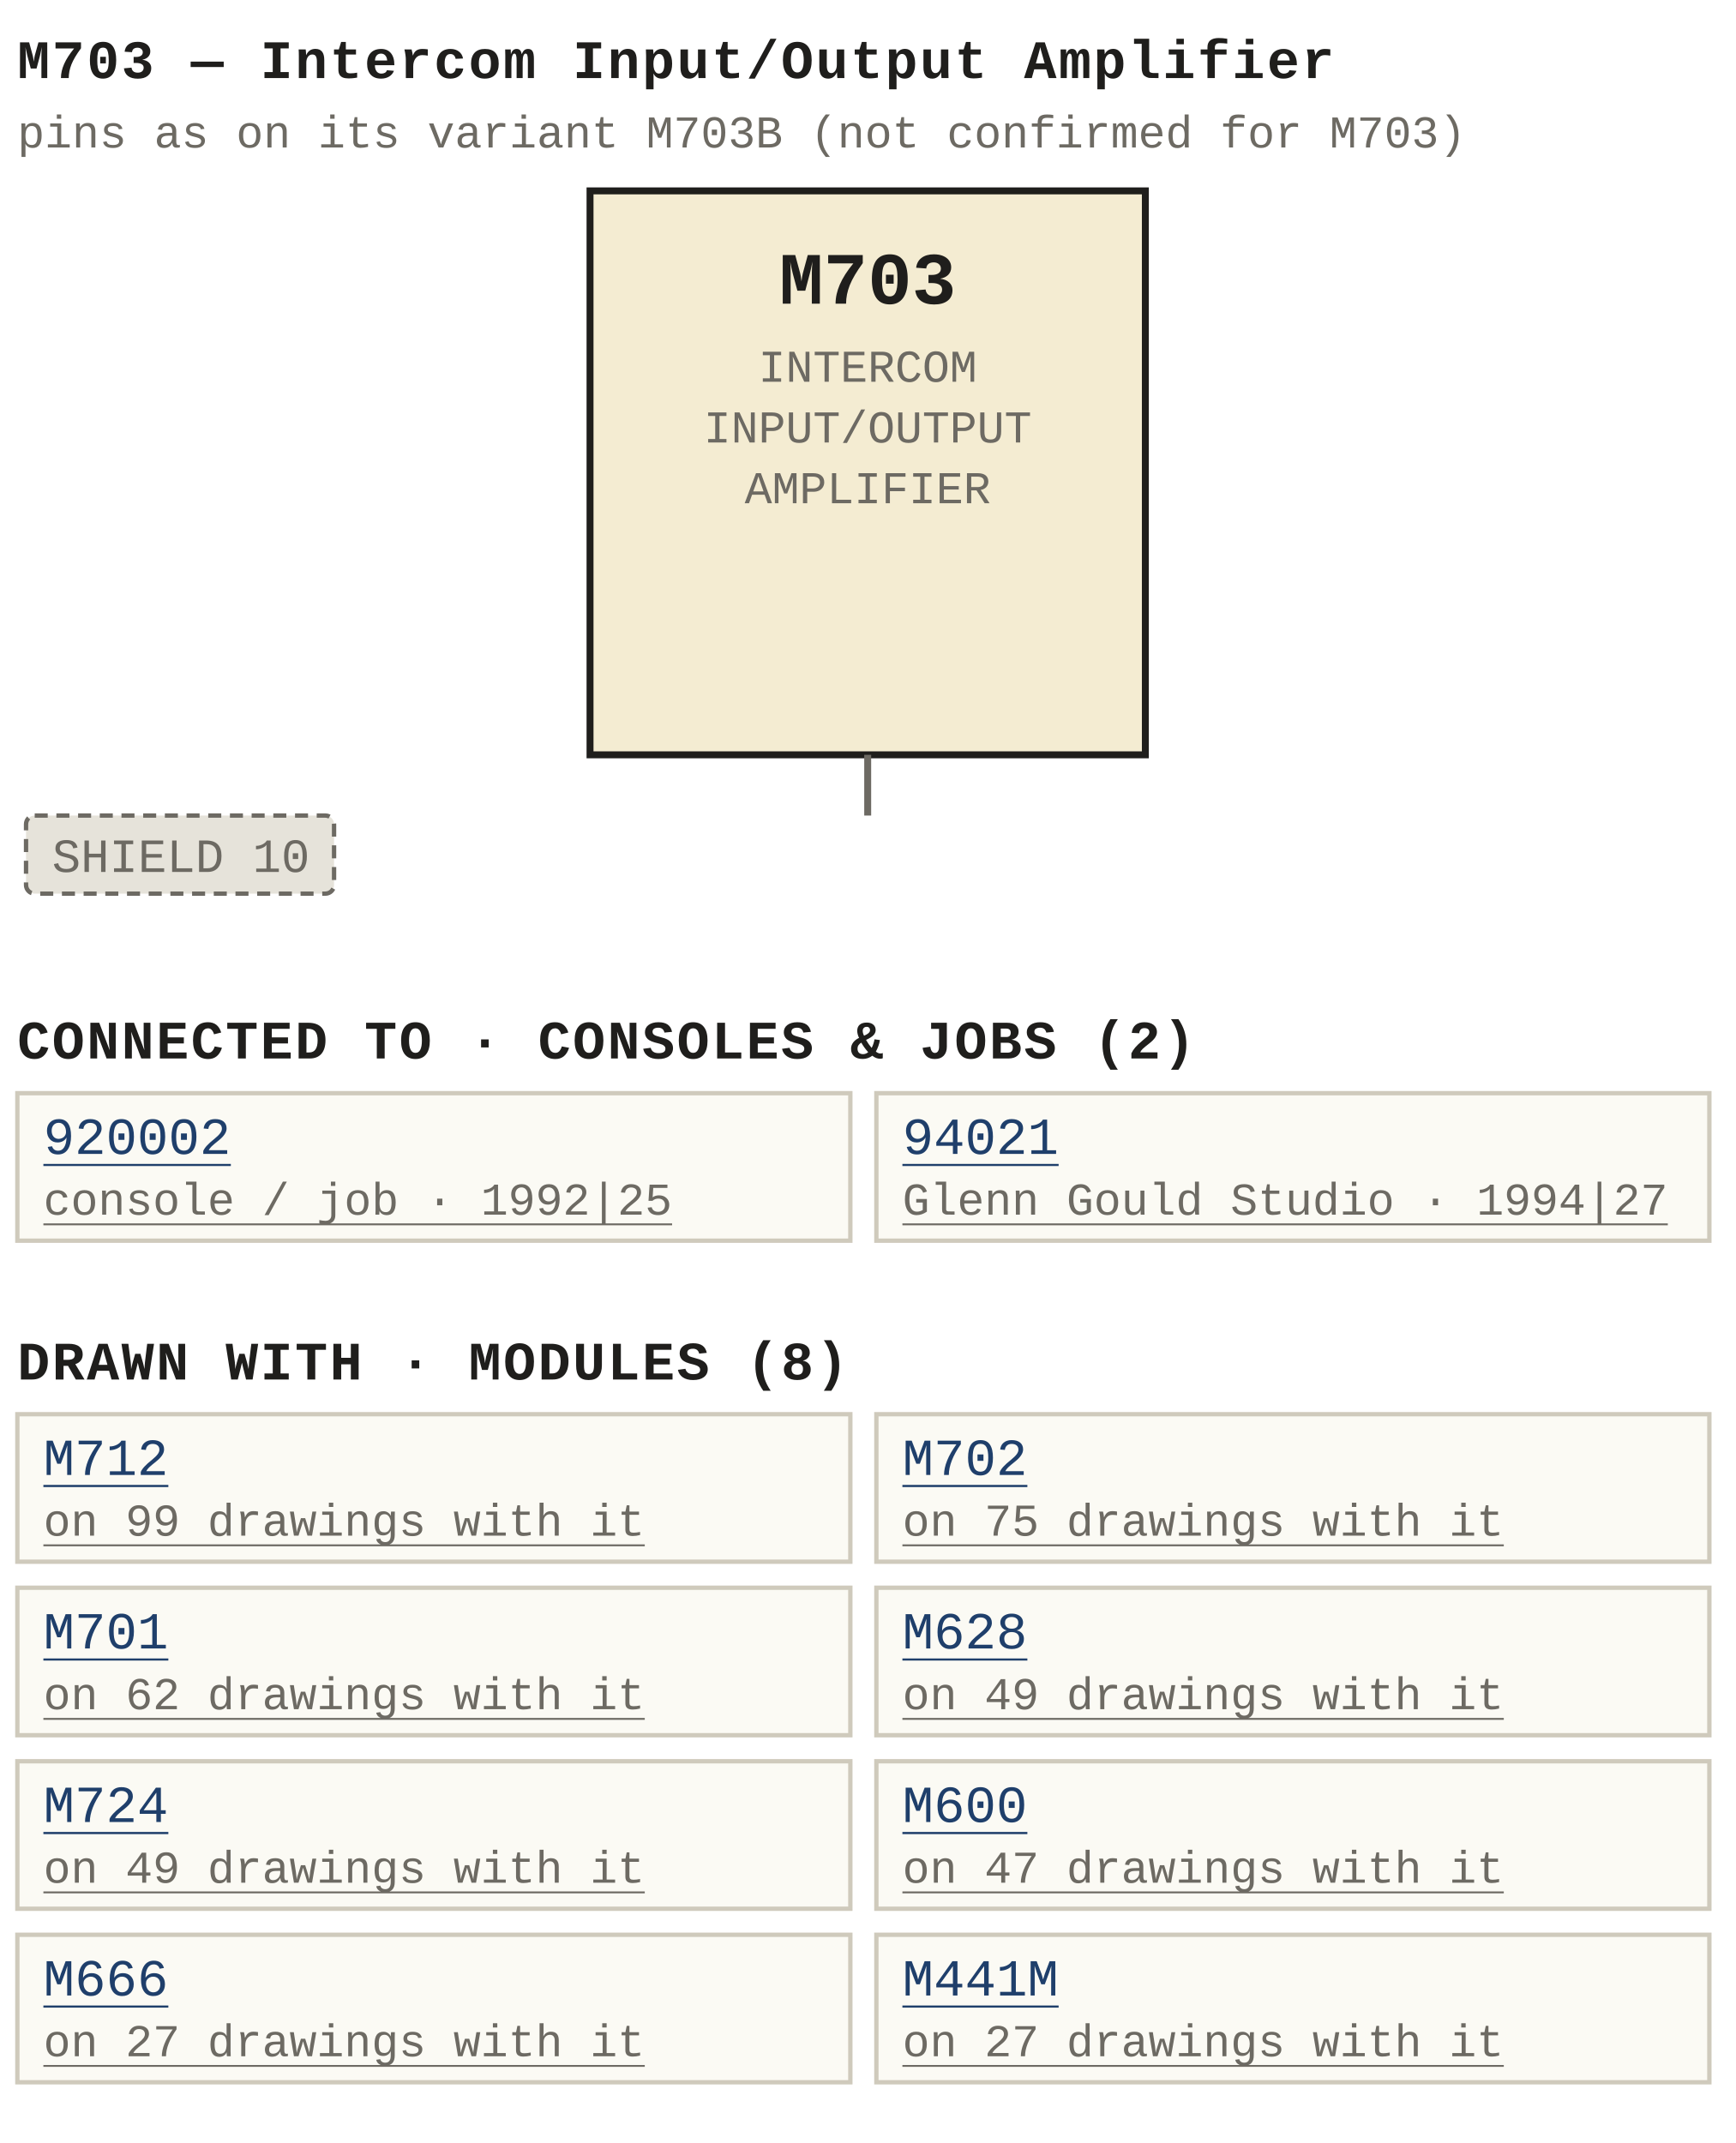
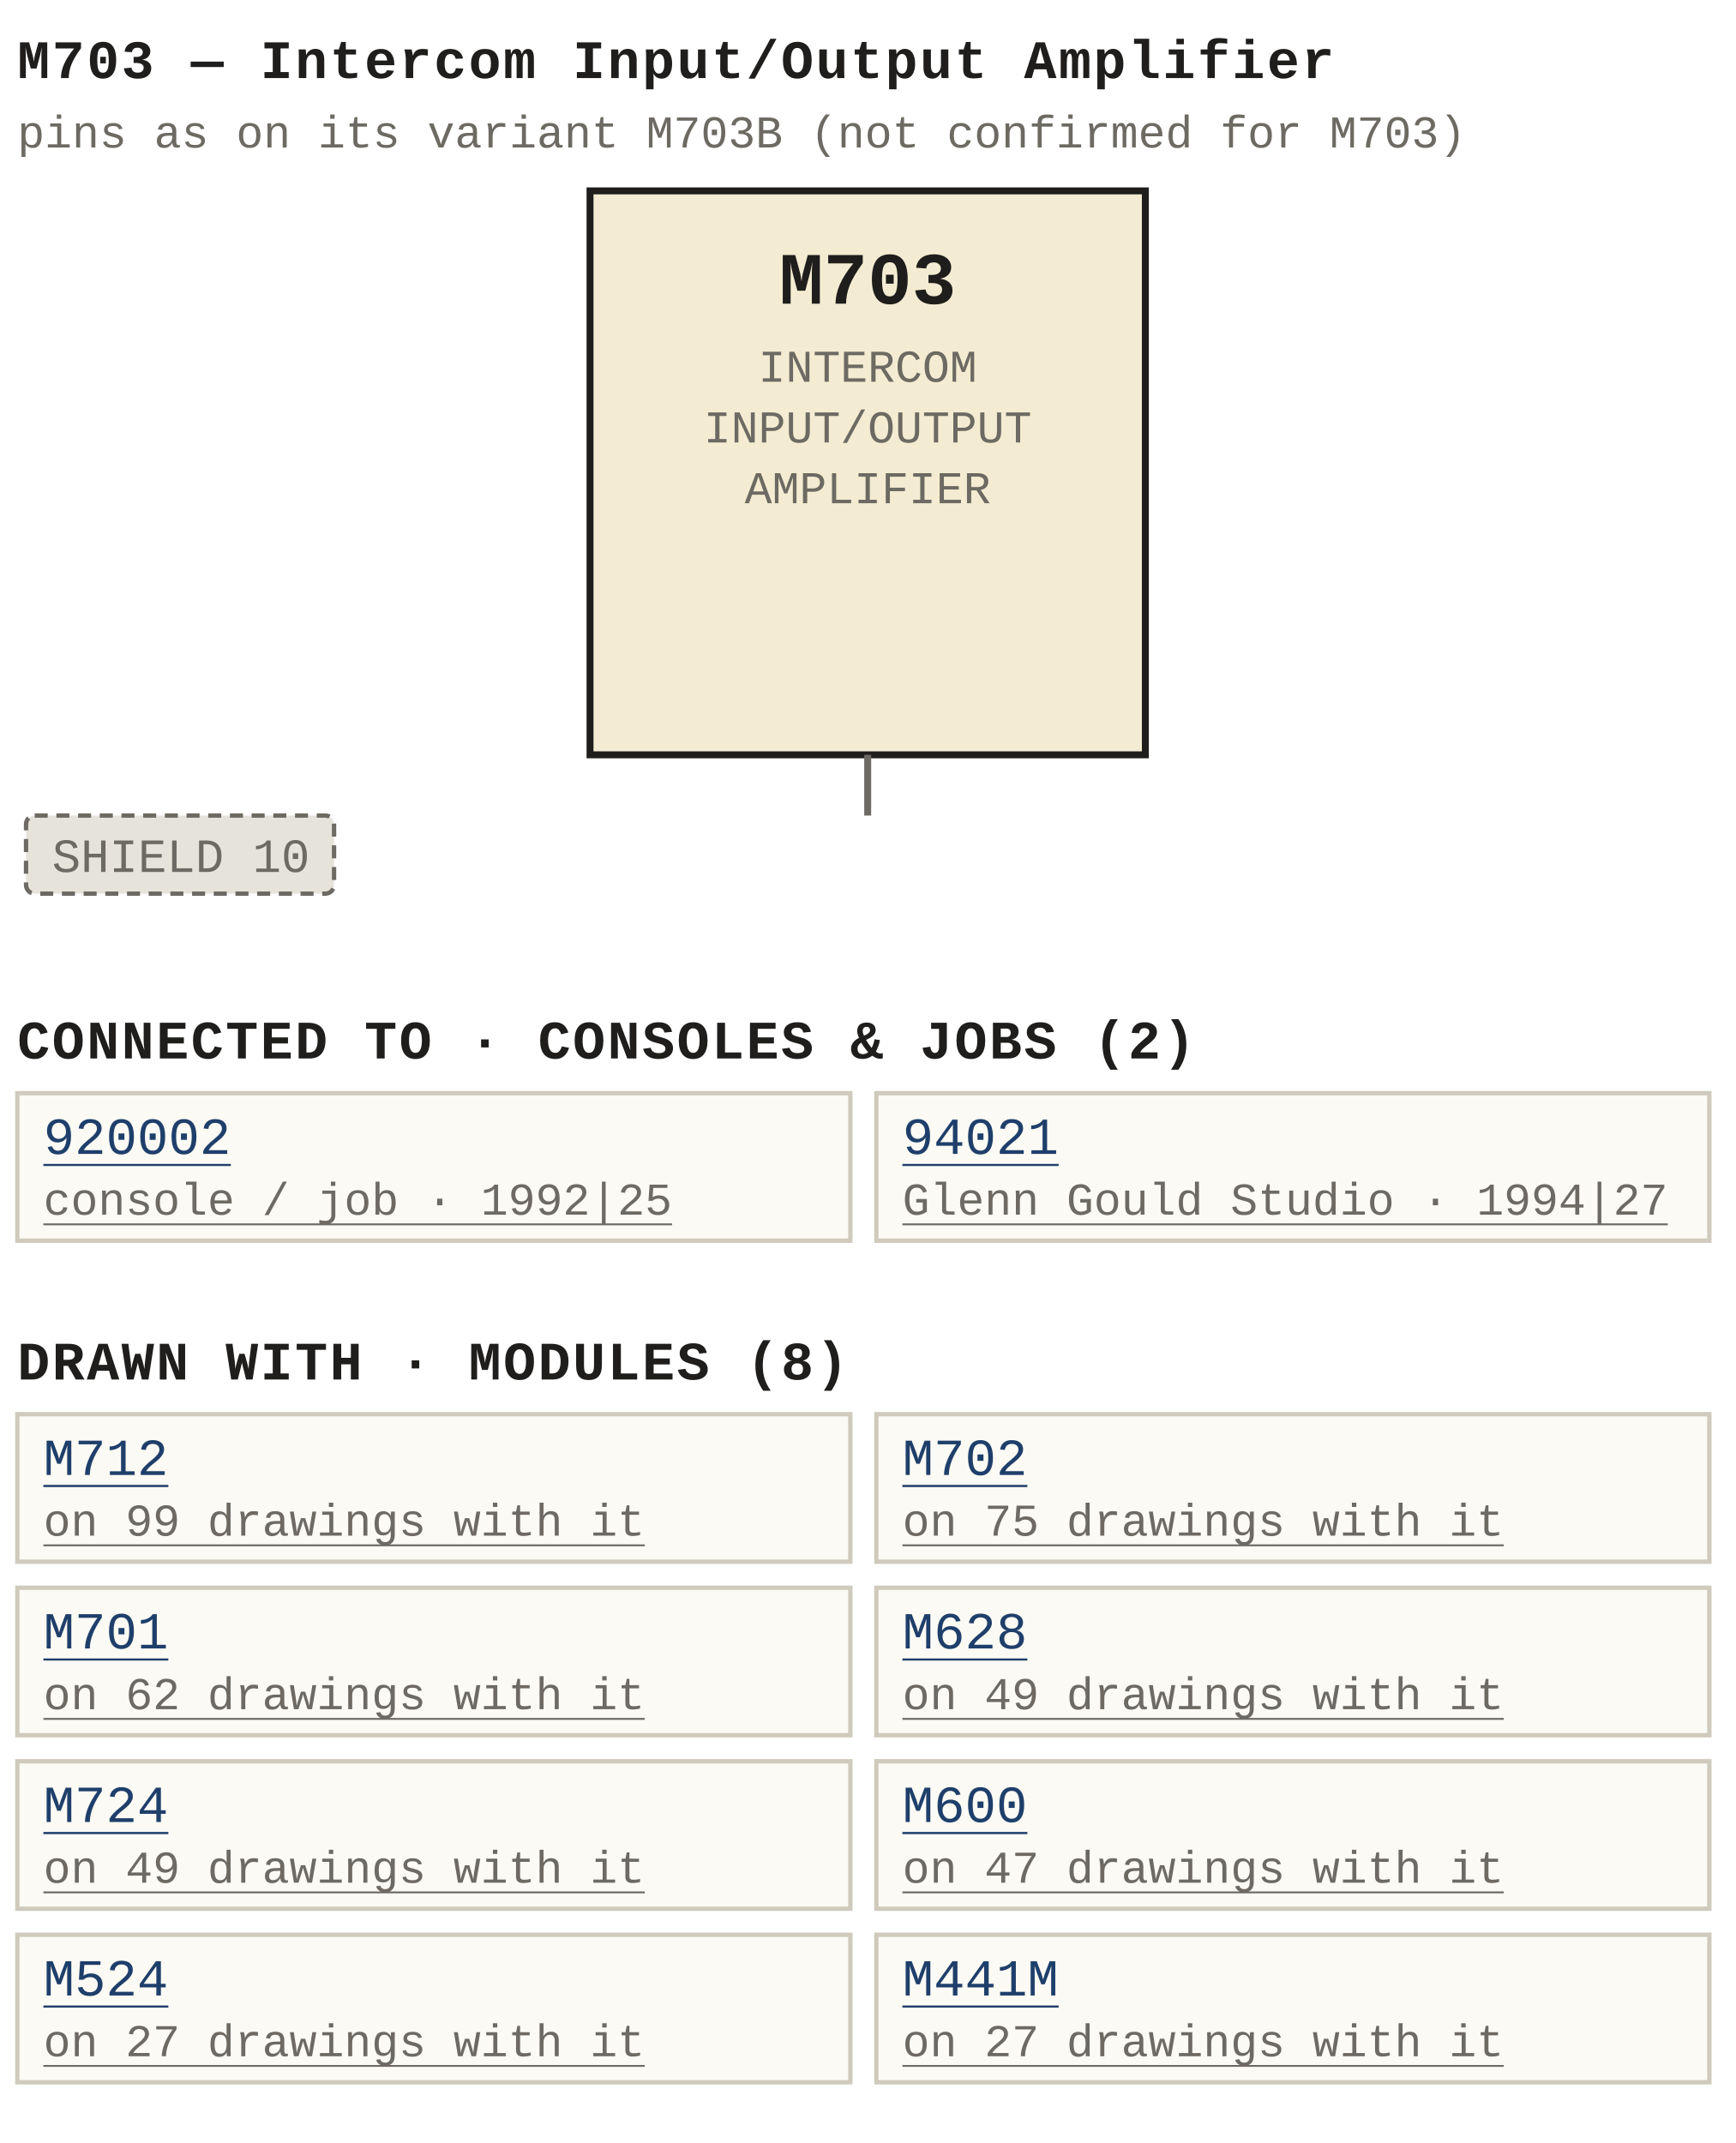
<svg xmlns="http://www.w3.org/2000/svg" class="wp" viewBox="0 0 400 494" width="400" height="494" role="img" aria-label="M703 connections" style="width:100%;max-width:500px;height:auto;background:#fbfaf4">
  <style>.wp text{font-family:"Courier Prime","Courier New",Courier,monospace;fill:#1f1e1c;font-size:12px} .wp .f{fill:#6d6a63;font-size:10.5px} .wp .h{font-size:12.5px;font-weight:700;letter-spacing:.04em} .wp .b{font-size:17px;font-weight:700} .wp a text{fill:#1f3f6b;text-decoration:underline} .wp a:hover rect{fill:#efe9d2}</style>
  <text x="4" y="18" class="h">M703 — Intercom Input/Output Amplifier</text>
  <text x="4" y="34" class="f">pins as on its variant M703B (not confirmed for M703)</text>
  <rect x="136" y="44" width="128" height="130" fill="#f4ecd2" stroke="#1f1e1c" stroke-width="1.6" />
  <text x="200.0" y="70" class="b" text-anchor="middle">M703</text>
  <text x="200.0" y="88" class="f" text-anchor="middle">INTERCOM</text>
  <text x="200.0" y="102" class="f" text-anchor="middle">INPUT/OUTPUT</text>
  <text x="200.0" y="116" class="f" text-anchor="middle">AMPLIFIER</text>
  <line x1="200.0" y1="174" x2="200.0" y2="188" stroke="#6d6a63" stroke-width="1.6" />
  <rect x="6" y="188" width="71" height="18" rx="2" fill="#e6e3da" stroke="#6d6a63" stroke-dasharray="3 2" />
  <text x="12" y="201" style="font-size:11px;fill:#6d6a63">SHIELD 10</text>
  <text x="4" y="244" class="h">CONNECTED TO · CONSOLES &amp; JOBS (2)</text>
  <a href="../../PAGES/Job-920002.html">
    <rect x="4" y="252" width="192" height="34" fill="#fbfaf4" stroke="#cfcabc" />
    <text x="10" y="266">920002</text>
    <text x="10" y="280" class="f">console / job · 1992|25</text>
  </a>
  <a href="../../PAGES/Job-94021.html">
    <rect x="202" y="252" width="192" height="34" fill="#fbfaf4" stroke="#cfcabc" />
    <text x="208" y="266">94021</text>
    <text x="208" y="280" class="f">Glenn Gould Studio · 1994|27</text>
  </a>
  <text x="4" y="318" class="h">DRAWN WITH · MODULES (8)</text>
  <a href="../../PAGES/M712.html">
    <rect x="4" y="326" width="192" height="34" fill="#fbfaf4" stroke="#cfcabc" />
    <text x="10" y="340">M712</text>
    <text x="10" y="354" class="f">on 99 drawings with it</text>
  </a>
  <a href="../../PAGES/M702.html">
    <rect x="202" y="326" width="192" height="34" fill="#fbfaf4" stroke="#cfcabc" />
    <text x="208" y="340">M702</text>
    <text x="208" y="354" class="f">on 75 drawings with it</text>
  </a>
  <a href="../../PAGES/M701.html">
    <rect x="4" y="366" width="192" height="34" fill="#fbfaf4" stroke="#cfcabc" />
    <text x="10" y="380">M701</text>
    <text x="10" y="394" class="f">on 62 drawings with it</text>
  </a>
  <a href="../../PAGES/M628.html">
    <rect x="202" y="366" width="192" height="34" fill="#fbfaf4" stroke="#cfcabc" />
    <text x="208" y="380">M628</text>
    <text x="208" y="394" class="f">on 49 drawings with it</text>
  </a>
  <a href="../../PAGES/M724.html">
    <rect x="4" y="406" width="192" height="34" fill="#fbfaf4" stroke="#cfcabc" />
    <text x="10" y="420">M724</text>
    <text x="10" y="434" class="f">on 49 drawings with it</text>
  </a>
  <a href="../../PAGES/M600.html">
    <rect x="202" y="406" width="192" height="34" fill="#fbfaf4" stroke="#cfcabc" />
    <text x="208" y="420">M600</text>
    <text x="208" y="434" class="f">on 47 drawings with it</text>
  </a>
-   <a href="../../PAGES/M666.html">
+   <a href="../../PAGES/M524.html">
    <rect x="4" y="446" width="192" height="34" fill="#fbfaf4" stroke="#cfcabc" />
-     <text x="10" y="460">M666</text>
+     <text x="10" y="460">M524</text>
    <text x="10" y="474" class="f">on 27 drawings with it</text>
  </a>
  <a href="../../PAGES/M441M.html">
    <rect x="202" y="446" width="192" height="34" fill="#fbfaf4" stroke="#cfcabc" />
    <text x="208" y="460">M441M</text>
    <text x="208" y="474" class="f">on 27 drawings with it</text>
  </a>
</svg>
